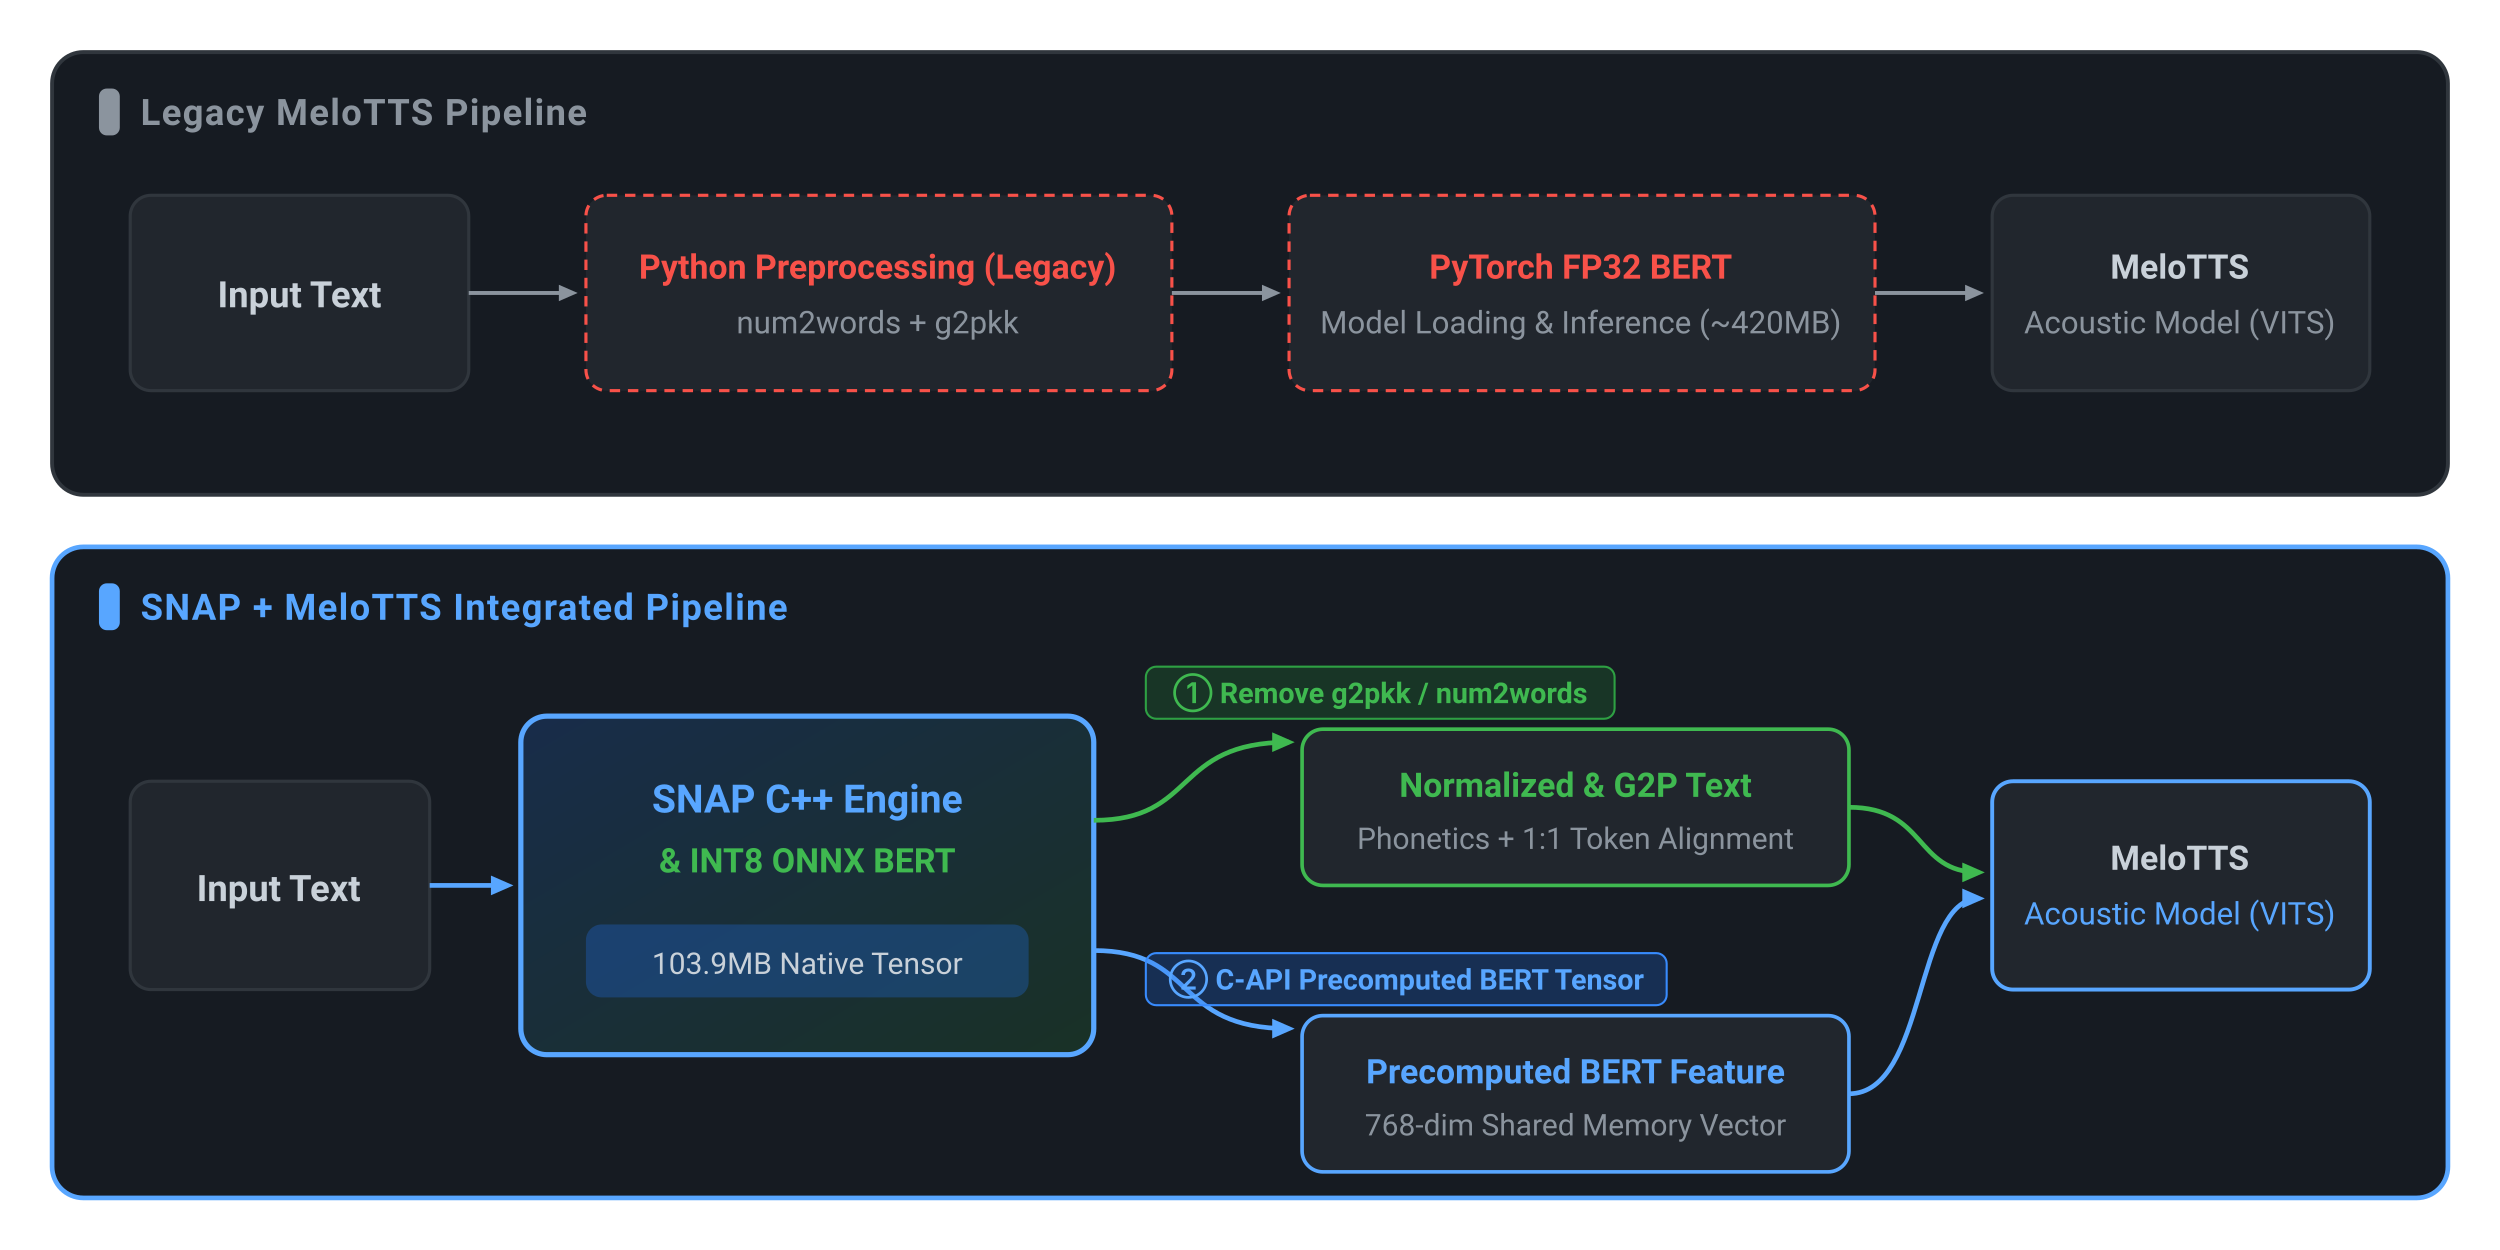
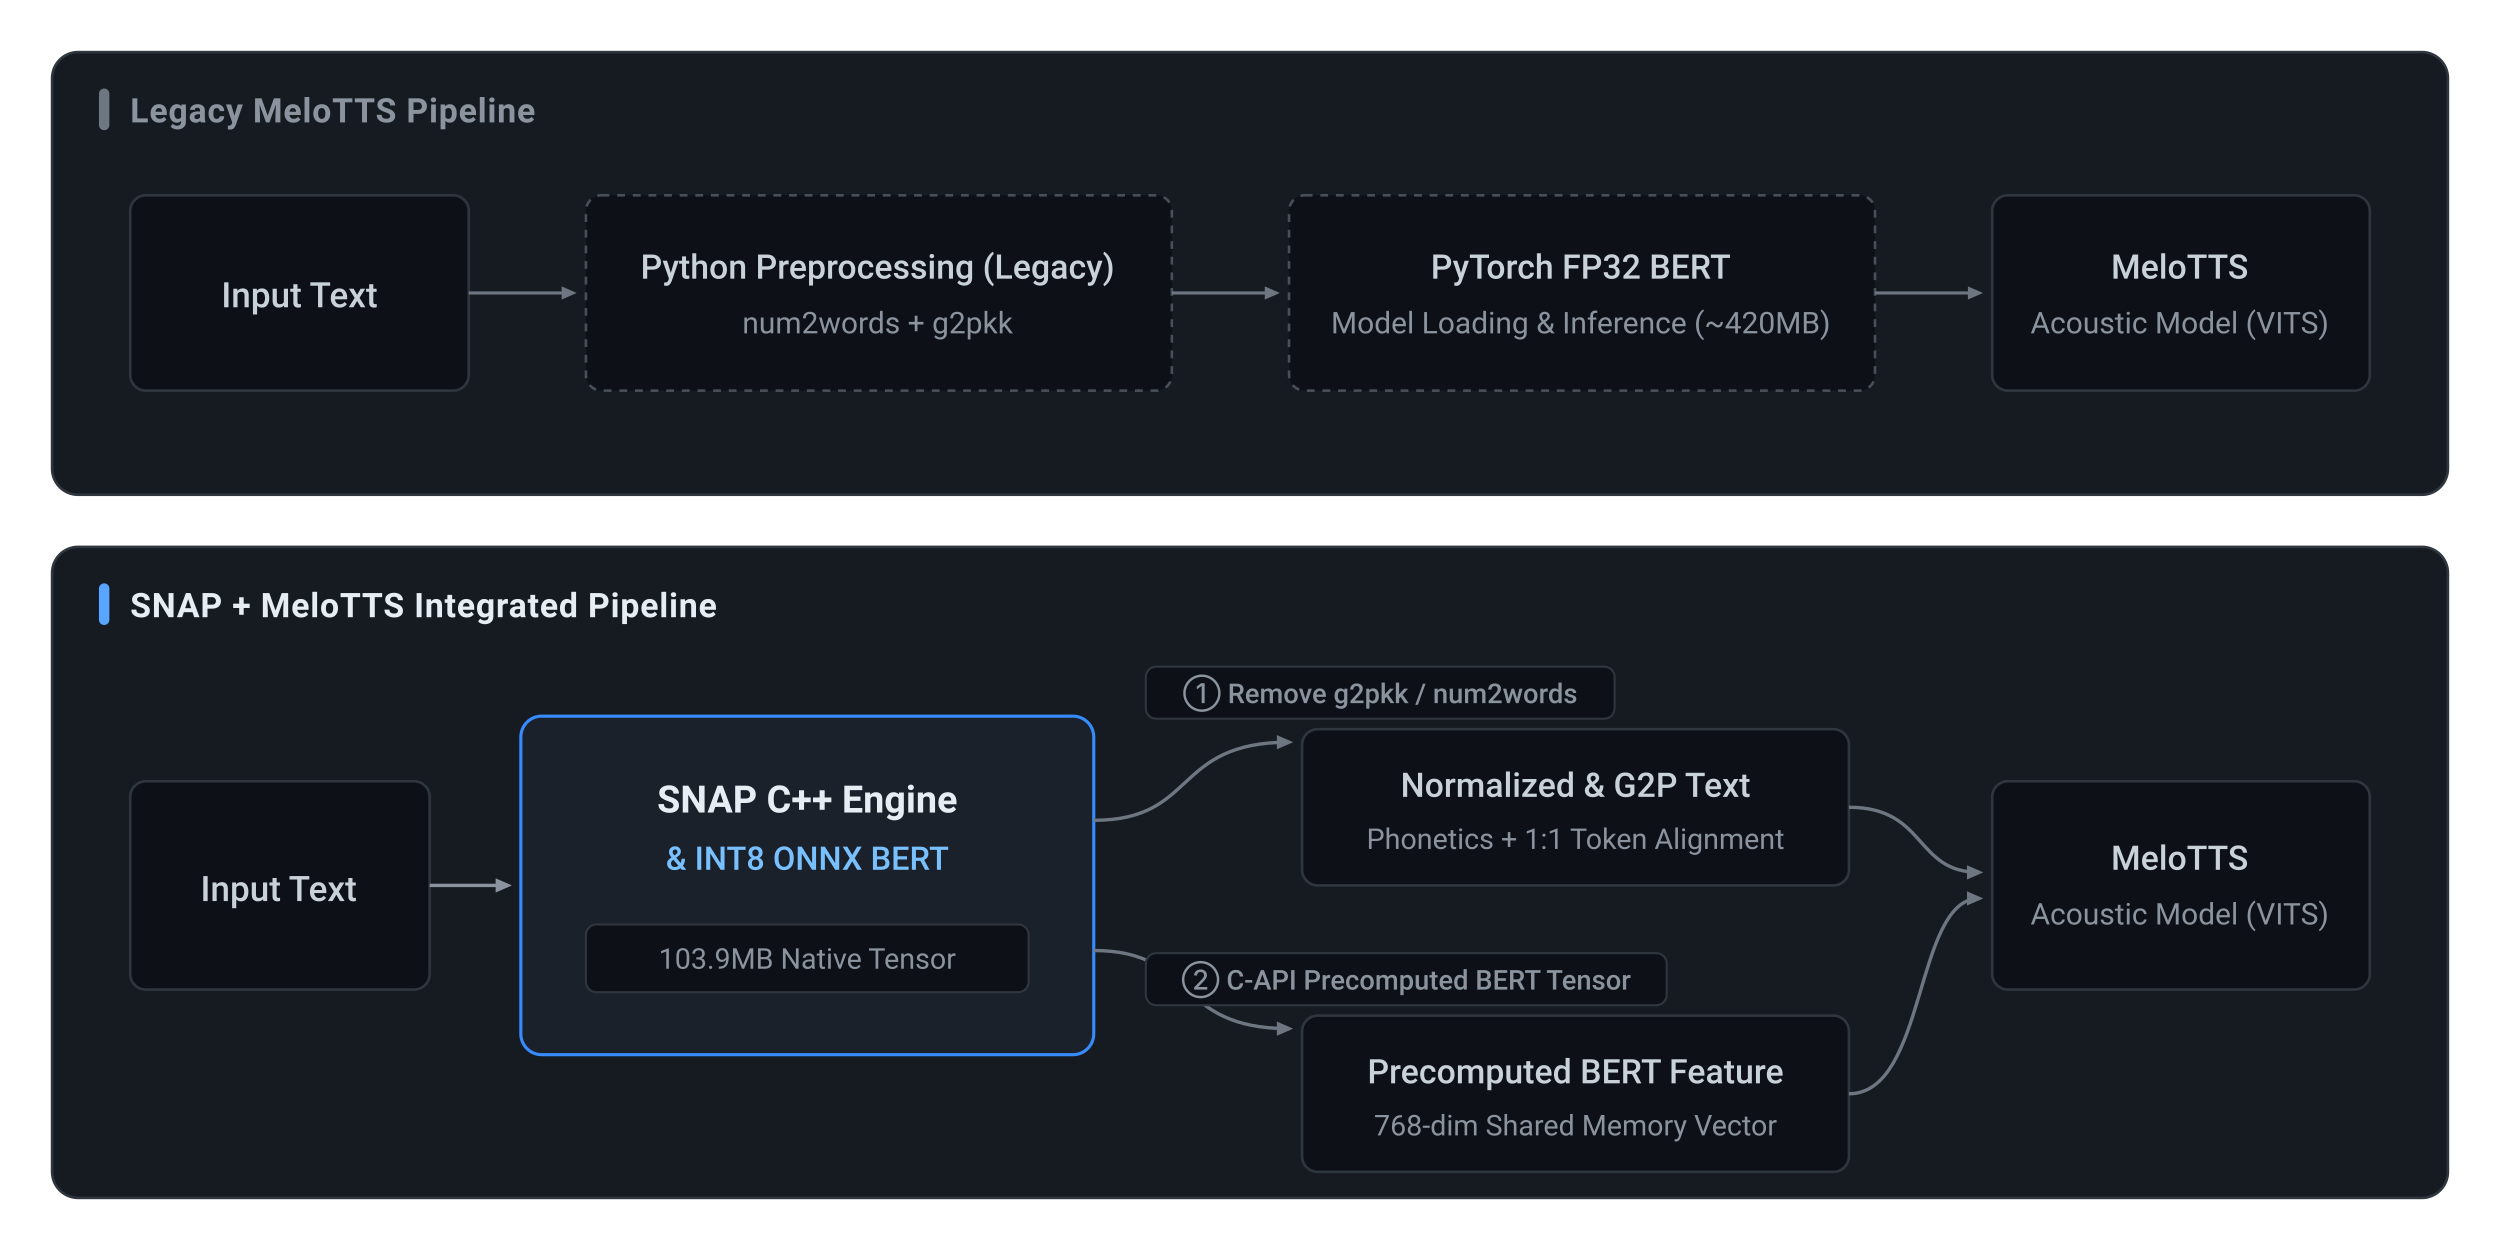
<svg xmlns="http://www.w3.org/2000/svg" viewBox="0 0 960 480" width="100%" height="100%" style="background-color: #0d1117; font-family: -apple-system, BlinkMacSystemFont, 'Segoe UI', Roboto, Helvetica, Arial, sans-serif;">
  <defs>
-     <marker id="arrow-gray" viewBox="0 0 10 10" refX="6" refY="5" markerWidth="6" markerHeight="6" orient="auto-start-reverse">
+     <marker id="arrow-muted" viewBox="0 0 10 10" refX="6" refY="5" markerWidth="6" markerHeight="6" orient="auto-start-reverse">
+       <path d="M 0 1.5 L 8 5 L 0 8.5 z" fill="#6e7681" />
+     </marker>
+     <marker id="arrow-accent" viewBox="0 0 10 10" refX="6" refY="5" markerWidth="6" markerHeight="6" orient="auto-start-reverse">
      <path d="M 0 1.5 L 8 5 L 0 8.5 z" fill="#8b949e" />
    </marker>
-     <marker id="arrow-blue" viewBox="0 0 10 10" refX="6" refY="5" markerWidth="6" markerHeight="6" orient="auto-start-reverse">
-       <path d="M 0 1.5 L 8 5 L 0 8.5 z" fill="#58a6ff" />
-     </marker>
-     <marker id="arrow-green" viewBox="0 0 10 10" refX="6" refY="5" markerWidth="6" markerHeight="6" orient="auto-start-reverse">
-       <path d="M 0 1.5 L 8 5 L 0 8.5 z" fill="#3fb950" />
-     </marker>
-     <linearGradient id="snap-grad" x1="0%" y1="0%" x2="100%" y2="100%">
-       <stop offset="0%" stop-color="#1f6feb" stop-opacity="0.2" />
-       <stop offset="100%" stop-color="#238636" stop-opacity="0.2" />
-     </linearGradient>
  </defs>
  <g transform="translate(20, 20)">
-     <rect x="0" y="0" width="920" height="170" rx="12" fill="#161b22" stroke="#30363d" stroke-width="1.5" />
-     <rect x="18" y="14" width="8" height="18" rx="3" fill="#8b949e" />
-     <text x="34" y="28" fill="#8b949e" font-size="14" font-weight="700" letter-spacing="0.5">Legacy MeloTTS Pipeline</text>
-     <rect x="30" y="55" width="130" height="75" rx="8" fill="#21262d" stroke="#30363d" stroke-width="1.2" />
-     <text x="95" y="98" fill="#c9d1d9" font-size="14" font-weight="600" text-anchor="middle">Input Text</text>
-     <line x1="160" y1="92.5" x2="200" y2="92.5" stroke="#8b949e" stroke-width="1.5" marker-end="url(#arrow-gray)" />
-     <rect x="205" y="55" width="225" height="75" rx="8" fill="#21262d" stroke="#f85149" stroke-width="1.2" stroke-dasharray="4,3" />
-     <text x="317" y="87" fill="#f85149" font-size="13" font-weight="600" text-anchor="middle">Python Preprocessing (Legacy)</text>
-     <text x="317" y="108" fill="#8b949e" font-size="12" text-anchor="middle">num2words + g2pkk</text>
-     <line x1="430" y1="92.5" x2="470" y2="92.5" stroke="#8b949e" stroke-width="1.5" marker-end="url(#arrow-gray)" />
-     <rect x="475" y="55" width="225" height="75" rx="8" fill="#21262d" stroke="#f85149" stroke-width="1.2" stroke-dasharray="4,3" />
-     <text x="587" y="87" fill="#f85149" font-size="13" font-weight="600" text-anchor="middle">PyTorch FP32 BERT</text>
-     <text x="587" y="108" fill="#8b949e" font-size="12" text-anchor="middle">Model Loading &amp; Inference (~420MB)</text>
-     <line x1="700" y1="92.5" x2="740" y2="92.5" stroke="#8b949e" stroke-width="1.5" marker-end="url(#arrow-gray)" />
-     <rect x="745" y="55" width="145" height="75" rx="8" fill="#21262d" stroke="#30363d" stroke-width="1.2" />
-     <text x="817" y="87" fill="#c9d1d9" font-size="13" font-weight="600" text-anchor="middle">MeloTTS</text>
-     <text x="817" y="108" fill="#8b949e" font-size="12" text-anchor="middle">Acoustic Model (VITS)</text>
+     <rect x="0" y="0" width="920" height="170" rx="10" fill="#161b22" stroke="#30363d" stroke-width="1" />
+     <rect x="18" y="14" width="4" height="16" rx="2" fill="#6e7681" />
+     <text x="30" y="27" fill="#8b949e" font-size="13" font-weight="600" letter-spacing="0.3">Legacy MeloTTS Pipeline</text>
+     <rect x="30" y="55" width="130" height="75" rx="6" fill="#0d1117" stroke="#30363d" stroke-width="1" />
+     <text x="95" y="98" fill="#c9d1d9" font-size="13.5" font-weight="500" text-anchor="middle">Input Text</text>
+     <line x1="160" y1="92.5" x2="200" y2="92.5" stroke="#6e7681" stroke-width="1.2" marker-end="url(#arrow-muted)" />
+     <rect x="205" y="55" width="225" height="75" rx="6" fill="#0d1117" stroke="#484f58" stroke-width="1" stroke-dasharray="3,3" />
+     <text x="317" y="87" fill="#c9d1d9" font-size="13" font-weight="500" text-anchor="middle">Python Preprocessing (Legacy)</text>
+     <text x="317" y="108" fill="#8b949e" font-size="11.5" text-anchor="middle">num2words + g2pkk</text>
+     <line x1="430" y1="92.5" x2="470" y2="92.5" stroke="#6e7681" stroke-width="1.2" marker-end="url(#arrow-muted)" />
+     <rect x="475" y="55" width="225" height="75" rx="6" fill="#0d1117" stroke="#484f58" stroke-width="1" stroke-dasharray="3,3" />
+     <text x="587" y="87" fill="#c9d1d9" font-size="13" font-weight="500" text-anchor="middle">PyTorch FP32 BERT</text>
+     <text x="587" y="108" fill="#8b949e" font-size="11.5" text-anchor="middle">Model Loading &amp; Inference (~420MB)</text>
+     <line x1="700" y1="92.5" x2="740" y2="92.5" stroke="#6e7681" stroke-width="1.2" marker-end="url(#arrow-muted)" />
+     <rect x="745" y="55" width="145" height="75" rx="6" fill="#0d1117" stroke="#30363d" stroke-width="1" />
+     <text x="817" y="87" fill="#c9d1d9" font-size="13" font-weight="500" text-anchor="middle">MeloTTS</text>
+     <text x="817" y="108" fill="#8b949e" font-size="11.5" text-anchor="middle">Acoustic Model (VITS)</text>
  </g>
  <g transform="translate(20, 210)">
-     <rect x="0" y="0" width="920" height="250" rx="12" fill="#161b22" stroke="#58a6ff" stroke-width="1.8" />
-     <rect x="18" y="14" width="8" height="18" rx="3" fill="#58a6ff" />
-     <text x="34" y="28" fill="#58a6ff" font-size="14" font-weight="700" letter-spacing="0.5">SNAP + MeloTTS Integrated Pipeline</text>
-     <rect x="30" y="90" width="115" height="80" rx="8" fill="#21262d" stroke="#30363d" stroke-width="1.2" />
-     <text x="87" y="136" fill="#c9d1d9" font-size="14" font-weight="600" text-anchor="middle">Input Text</text>
-     <line x1="145" y1="130" x2="175" y2="130" stroke="#58a6ff" stroke-width="1.8" marker-end="url(#arrow-blue)" />
-     <rect x="180" y="65" width="220" height="130" rx="10" fill="url(#snap-grad)" stroke="#58a6ff" stroke-width="2" />
-     <text x="290" y="102" fill="#58a6ff" font-size="15" font-weight="700" text-anchor="middle">SNAP C++ Engine</text>
-     <text x="290" y="125" fill="#3fb950" font-size="13" font-weight="600" text-anchor="middle">&amp; INT8 ONNX BERT</text>
-     <rect x="205" y="145" width="170" height="28" rx="6" fill="#1f6feb" fill-opacity="0.3" />
-     <text x="290" y="164" fill="#c9d1d9" font-size="11.5" text-anchor="middle">103.9MB Native Tensor</text>
-     <path d="M 400 105 C 440 105, 430 75, 475 75" fill="none" stroke="#3fb950" stroke-width="1.8" marker-end="url(#arrow-green)" />
-     <rect x="420" y="46" width="180" height="20" rx="4" fill="#238636" fill-opacity="0.25" stroke="#2ea043" stroke-width="0.8" />
-     <text x="510" y="60" fill="#3fb950" font-size="11" font-weight="600" text-anchor="middle">① Remove g2pkk / num2words</text>
-     <rect x="480" y="70" width="210" height="60" rx="8" fill="#21262d" stroke="#3fb950" stroke-width="1.4" />
-     <text x="585" y="96" fill="#3fb950" font-size="13" font-weight="600" text-anchor="middle">Normalized &amp; G2P Text</text>
-     <text x="585" y="116" fill="#8b949e" font-size="11.5" text-anchor="middle">Phonetics + 1:1 Token Alignment</text>
-     <path d="M 690 100 C 720 100, 715 125, 740 125" fill="none" stroke="#3fb950" stroke-width="1.8" marker-end="url(#arrow-green)" />
-     <path d="M 400 155 C 440 155, 430 185, 475 185" fill="none" stroke="#58a6ff" stroke-width="1.8" marker-end="url(#arrow-blue)" />
-     <rect x="420" y="156" width="200" height="20" rx="4" fill="#1f6feb" fill-opacity="0.25" stroke="#388bfd" stroke-width="0.8" />
-     <text x="520" y="170" fill="#58a6ff" font-size="11" font-weight="600" text-anchor="middle">② C-API Precomputed BERT Tensor</text>
-     <rect x="480" y="180" width="210" height="60" rx="8" fill="#21262d" stroke="#58a6ff" stroke-width="1.4" />
-     <text x="585" y="206" fill="#58a6ff" font-size="13" font-weight="600" text-anchor="middle">Precomputed BERT Feature</text>
-     <text x="585" y="226" fill="#8b949e" font-size="11.5" text-anchor="middle">768-dim Shared Memory Vector</text>
-     <path d="M 690 210 C 720 210, 715 135, 740 135" fill="none" stroke="#58a6ff" stroke-width="1.8" marker-end="url(#arrow-blue)" />
-     <rect x="745" y="90" width="145" height="80" rx="8" fill="#21262d" stroke="#58a6ff" stroke-width="1.5" />
-     <text x="817" y="124" fill="#c9d1d9" font-size="13" font-weight="600" text-anchor="middle">MeloTTS</text>
-     <text x="817" y="145" fill="#58a6ff" font-size="12" text-anchor="middle">Acoustic Model (VITS)</text>
+     <rect x="0" y="0" width="920" height="250" rx="10" fill="#161b22" stroke="#30363d" stroke-width="1" />
+     <rect x="18" y="14" width="4" height="16" rx="2" fill="#58a6ff" />
+     <text x="30" y="27" fill="#e6edf3" font-size="13" font-weight="600" letter-spacing="0.3">SNAP + MeloTTS Integrated Pipeline</text>
+     <rect x="30" y="90" width="115" height="80" rx="6" fill="#0d1117" stroke="#30363d" stroke-width="1" />
+     <text x="87" y="136" fill="#c9d1d9" font-size="13.5" font-weight="500" text-anchor="middle">Input Text</text>
+     <line x1="145" y1="130" x2="175" y2="130" stroke="#8b949e" stroke-width="1.3" marker-end="url(#arrow-accent)" />
+     <rect x="180" y="65" width="220" height="130" rx="8" fill="#1b212b" stroke="#388bfd" stroke-width="1.2" />
+     <text x="290" y="102" fill="#e6edf3" font-size="14.5" font-weight="600" text-anchor="middle">SNAP C++ Engine</text>
+     <text x="290" y="124" fill="#79c0ff" font-size="12.5" font-weight="500" text-anchor="middle">&amp; INT8 ONNX BERT</text>
+     <rect x="205" y="145" width="170" height="26" rx="4" fill="#0d1117" stroke="#30363d" stroke-width="0.8" />
+     <text x="290" y="162" fill="#8b949e" font-size="11" text-anchor="middle">103.9MB Native Tensor</text>
+     <path d="M 400 105 C 440 105, 430 75, 475 75" fill="none" stroke="#6e7681" stroke-width="1.3" marker-end="url(#arrow-muted)" />
+     <rect x="420" y="46" width="180" height="20" rx="4" fill="#0d1117" stroke="#30363d" stroke-width="0.8" />
+     <text x="510" y="60" fill="#8b949e" font-size="10.5" font-weight="500" text-anchor="middle">① Remove g2pkk / num2words</text>
+     <rect x="480" y="70" width="210" height="60" rx="6" fill="#0d1117" stroke="#30363d" stroke-width="1" />
+     <text x="585" y="96" fill="#c9d1d9" font-size="13" font-weight="500" text-anchor="middle">Normalized &amp; G2P Text</text>
+     <text x="585" y="116" fill="#8b949e" font-size="11" text-anchor="middle">Phonetics + 1:1 Token Alignment</text>
+     <path d="M 690 100 C 720 100, 715 125, 740 125" fill="none" stroke="#6e7681" stroke-width="1.3" marker-end="url(#arrow-muted)" />
+     <path d="M 400 155 C 440 155, 430 185, 475 185" fill="none" stroke="#6e7681" stroke-width="1.3" marker-end="url(#arrow-muted)" />
+     <rect x="420" y="156" width="200" height="20" rx="4" fill="#0d1117" stroke="#30363d" stroke-width="0.8" />
+     <text x="520" y="170" fill="#8b949e" font-size="10.5" font-weight="500" text-anchor="middle">② C-API Precomputed BERT Tensor</text>
+     <rect x="480" y="180" width="210" height="60" rx="6" fill="#0d1117" stroke="#30363d" stroke-width="1" />
+     <text x="585" y="206" fill="#c9d1d9" font-size="13" font-weight="500" text-anchor="middle">Precomputed BERT Feature</text>
+     <text x="585" y="226" fill="#8b949e" font-size="11" text-anchor="middle">768-dim Shared Memory Vector</text>
+     <path d="M 690 210 C 720 210, 715 135, 740 135" fill="none" stroke="#6e7681" stroke-width="1.3" marker-end="url(#arrow-muted)" />
+     <rect x="745" y="90" width="145" height="80" rx="6" fill="#0d1117" stroke="#30363d" stroke-width="1" />
+     <text x="817" y="124" fill="#c9d1d9" font-size="13" font-weight="500" text-anchor="middle">MeloTTS</text>
+     <text x="817" y="145" fill="#8b949e" font-size="11.5" text-anchor="middle">Acoustic Model (VITS)</text>
  </g>
</svg>
